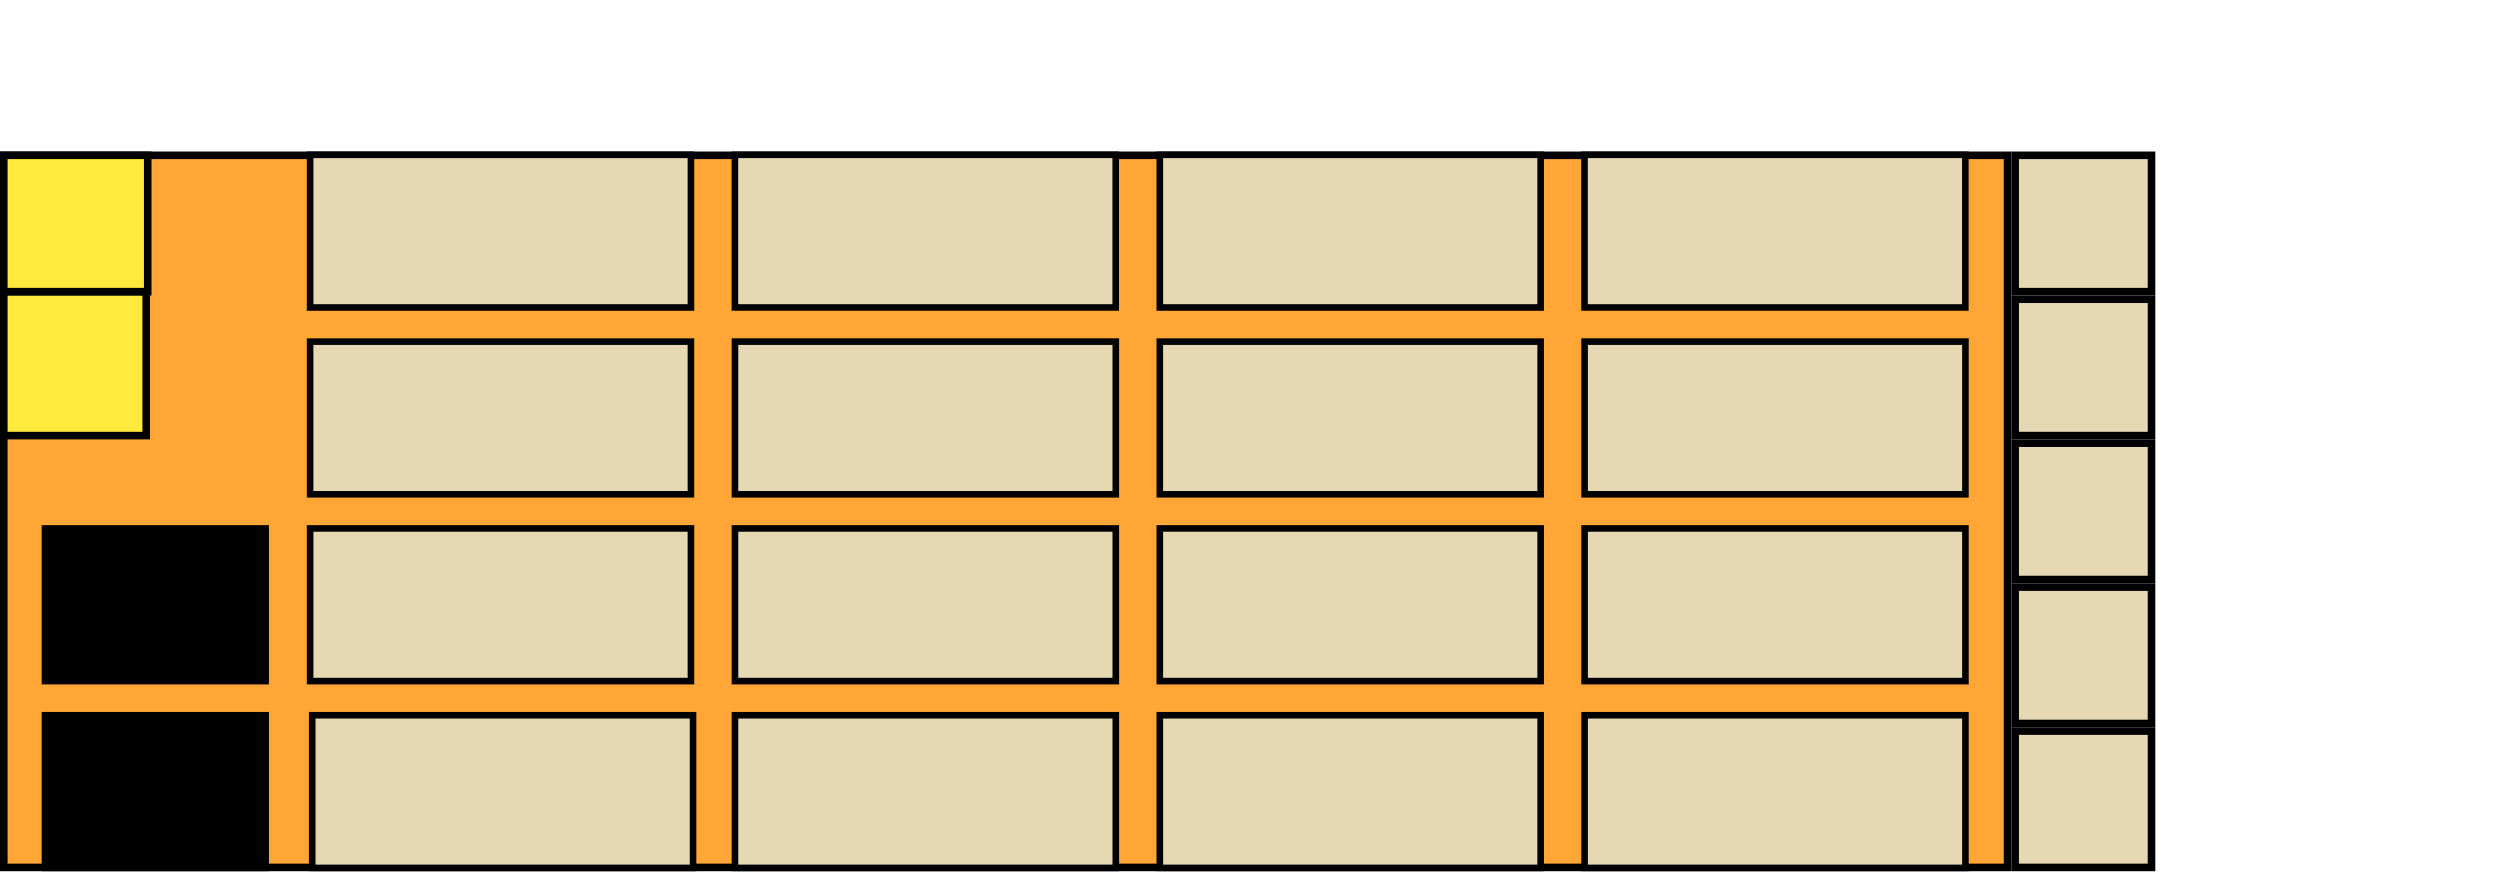
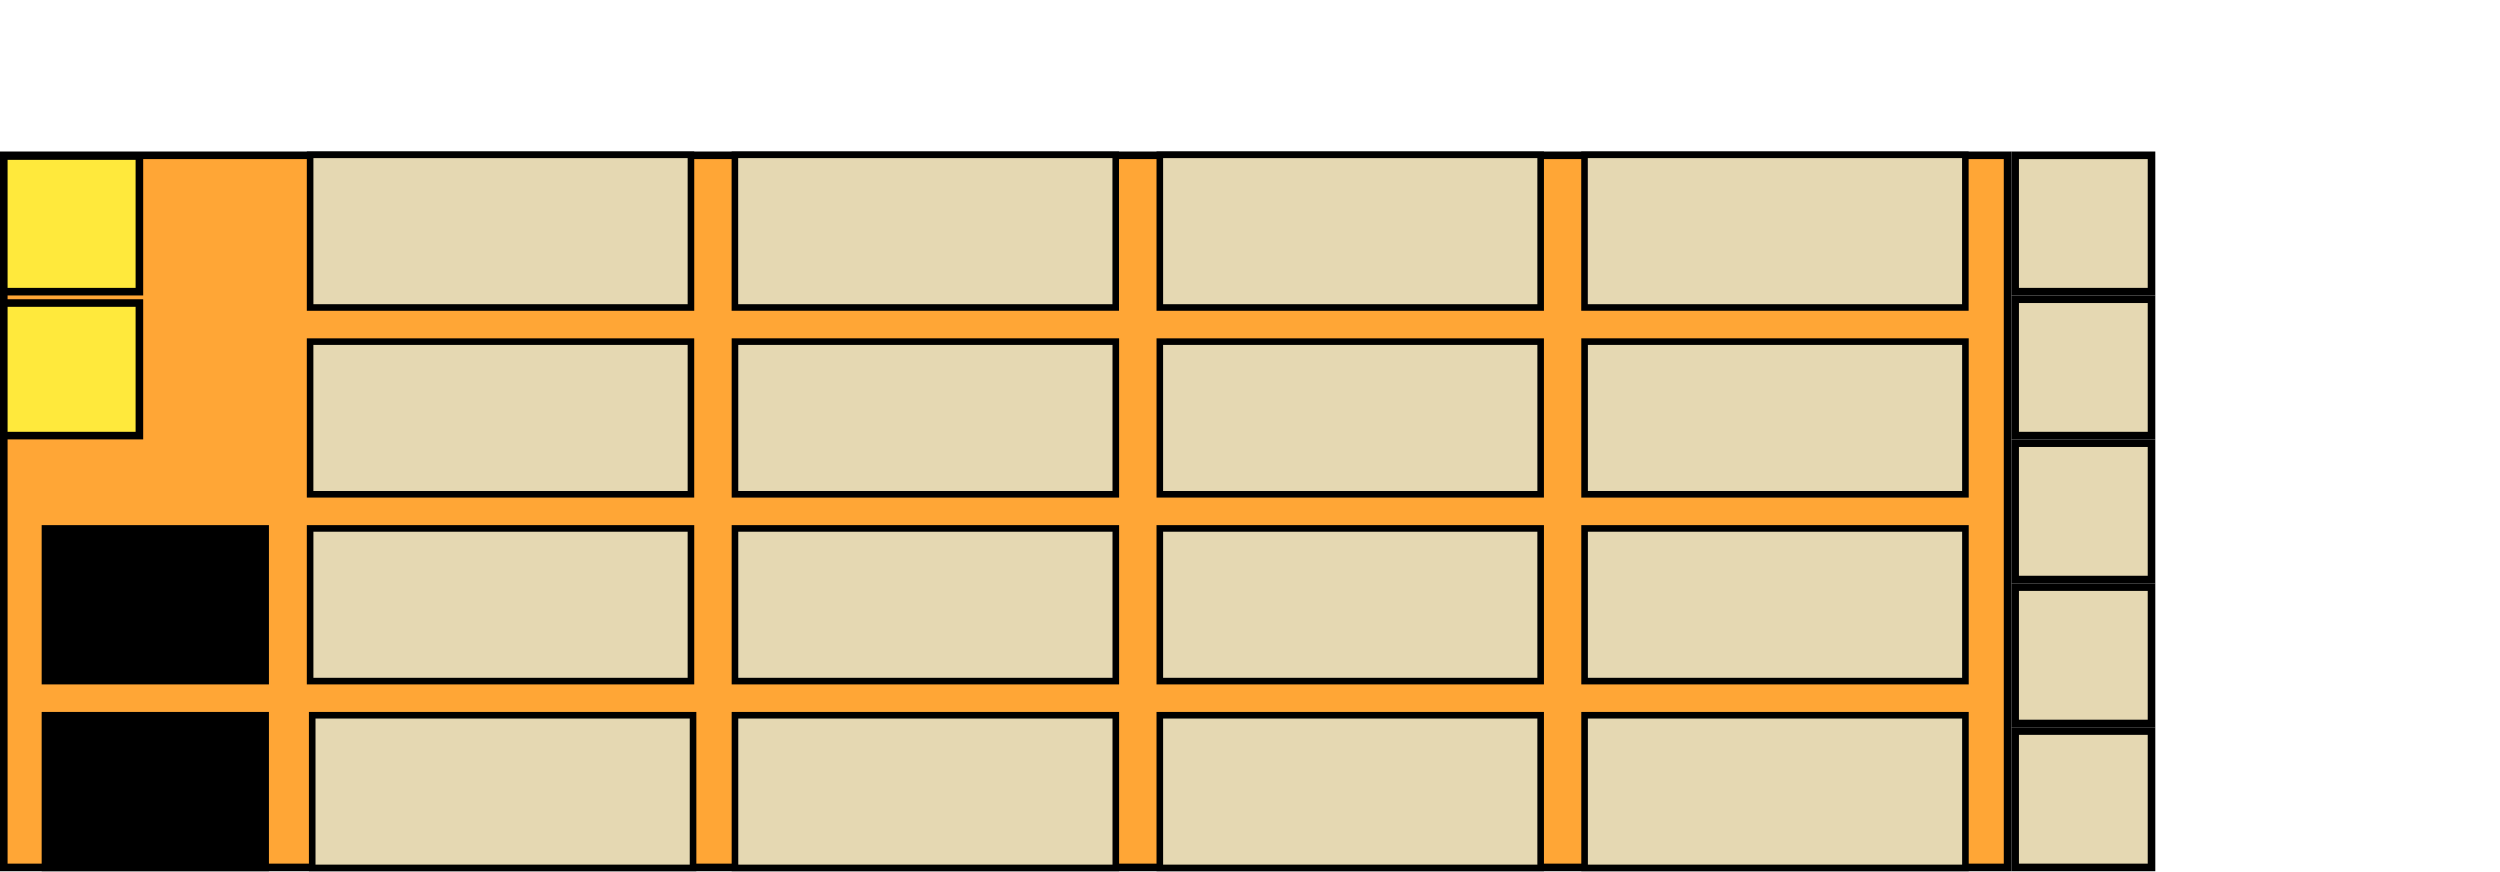
<svg xmlns="http://www.w3.org/2000/svg" id="svg2" height="115" width="330" version="1">
  <defs id="defs3462" />
  <rect id="character-palette" style="fill:#ffa636;fill-opacity:1;stroke:#000000;stroke-width:1" height="94" width="264.5" y="20.5" x="0.5" />
-   <rect id="palette-key-template" style="fill:#ffe93c;fill-opacity:1;stroke:#000000;stroke-width:1" height="19" width="18.8" y="38.5" x="0.5" />
-   <rect id="palette-header-template" style="fill:#ffe93c;fill-opacity:1;stroke:#000000;stroke-width:1" height="18" width="19" y="20.5" x="0.5" />
+   <rect id="palette-key-template" style="fill:#ffe93c;fill-opacity:1;stroke:#000000;stroke-width:1" height="17.5" width="17.9" y="40" x="0.5" />
+   <rect id="palette-header-template" style="fill:#ffe93c;fill-opacity:1;stroke:#000000;stroke-width:1" height="17.9" width="17.9" y="20.6" x="0.5" />
  <rect x="266" y="96.5" width="18" height="18" style="fill:#e5d8b2;stroke:#000000;stroke-width:1" id="sublayer2" />
  <rect x="266" y="77.5" width="18" height="18" style="fill:#e5d8b2;stroke:#000000;stroke-width:1" id="sublayer1" />
  <rect x="266" y="20.5" width="18" height="18" style="fill:#e5d8b2;stroke:#000000;stroke-width:1" id="BKSP" />
  <rect x="266" y="58.5" width="18" height="18" style="fill:#e5d8b2;stroke:#000000;stroke-width:1" id="sublayer0" />
  <rect x="266" y="39.5" width="18" height="18" style="fill:#e5d8b2;stroke:#000000;stroke-width:1" id="DELE" />
  <rect id="m0" style="fill:#e5d8b2;stroke:#000000;stroke-width:0.87" height="20.154" width="50.27" y="20.435" x="40.935" />
  <rect id="m1" style="fill:#e5d8b2;stroke:#000000;stroke-width:0.866" height="20.151" width="50.27" y="20.436" x="97.006" />
  <rect id="m2" style="fill:#e5d8b2;stroke:#000000;stroke-width:0.87" height="20.154" width="50.27" y="20.435" x="153.096" />
  <rect id="m3" style="fill:#e5d8b2;stroke:#000000;stroke-width:0.866" height="20.151" width="50.27" y="20.436" x="209.156" />
  <rect id="m4" style="fill:#e5d8b2;stroke:#000000;stroke-width:0.866" height="20.151" width="50.27" y="45.095" x="40.933" />
  <rect id="m5" style="fill:#e5d8b2;stroke:#000000;stroke-width:0.87" height="20.154" width="50.27" y="45.093" x="97.016" />
  <rect id="m6" style="fill:#e5d8b2;stroke:#000000;stroke-width:0.866" height="20.151" width="50.27" y="45.095" x="153.096" />
  <rect id="m7" style="fill:#e5d8b2;stroke:#000000;stroke-width:0.87" height="20.154" width="50.27" y="45.093" x="209.166" />
  <rect id="m8" style="fill:#e5d8b2;stroke:#000000;stroke-width:0.87" height="20.154" width="50.27" y="69.752" x="40.935" />
  <rect id="m9" style="fill:#e5d8b2;stroke:#000000;stroke-width:0.87" height="20.154" width="50.27" y="69.752" x="97.016" />
  <rect id="m10" style="fill:#e5d8b2;stroke:#000000;stroke-width:0.87" height="20.154" width="50.27" y="69.752" x="153.096" />
  <rect id="m11" style="fill:#e5d8b2;stroke:#000000;stroke-width:0.87" height="20.154" width="50.27" y="69.752" x="209.166" />
  <rect id="m12" style="fill:#e5d8b2;stroke:#000000;stroke-width:0.87" height="20.154" width="50.27" y="94.411" x="41.212" />
  <rect id="m13" style="fill:#e5d8b2;stroke:#000000;stroke-width:0.87" height="20.154" width="50.27" y="94.411" x="97.016" />
  <rect id="m14" style="fill:#e5d8b2;stroke:#000000;stroke-width:0.87" height="20.154" width="50.27" y="94.411" x="153.096" />
  <rect id="m15" style="fill:#e5d8b2;stroke:#000000;stroke-width:0.87" height="20.154" width="50.27" y="94.411" x="209.166" />
  <rect id="settings" height="21.024" width="30" y="69.317" x="5.5" style="stroke-width:1" />
  <rect id="quit" height="21.024" width="30" y="93.976" x="5.5" style="stroke-width:1" />
</svg>
